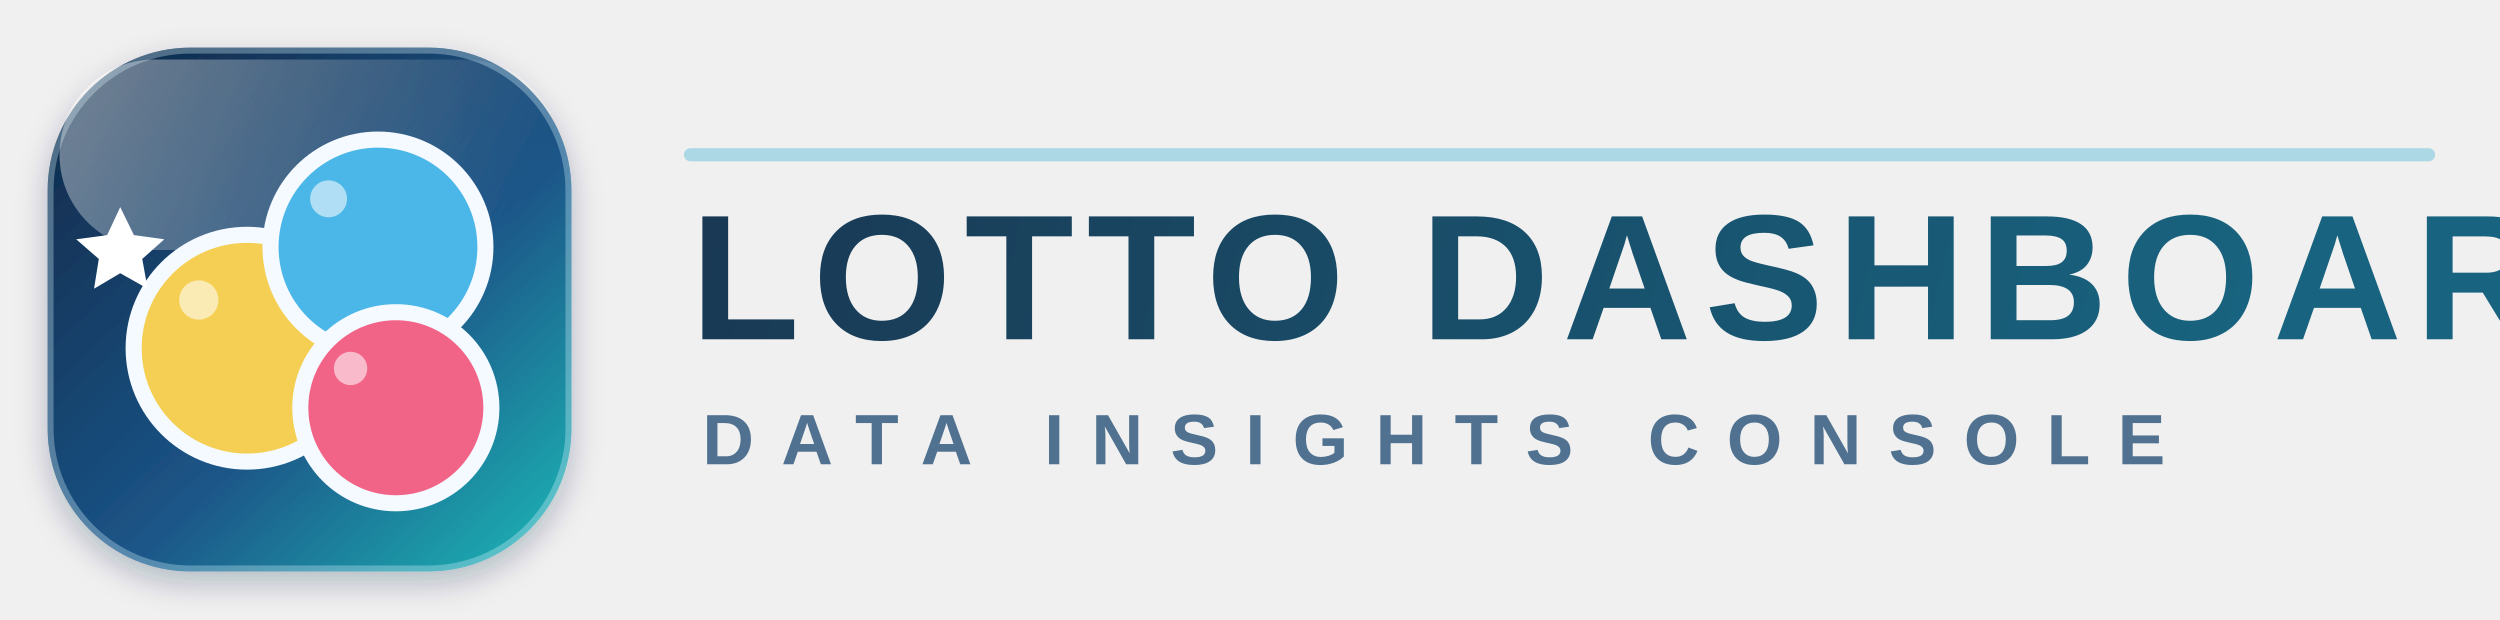
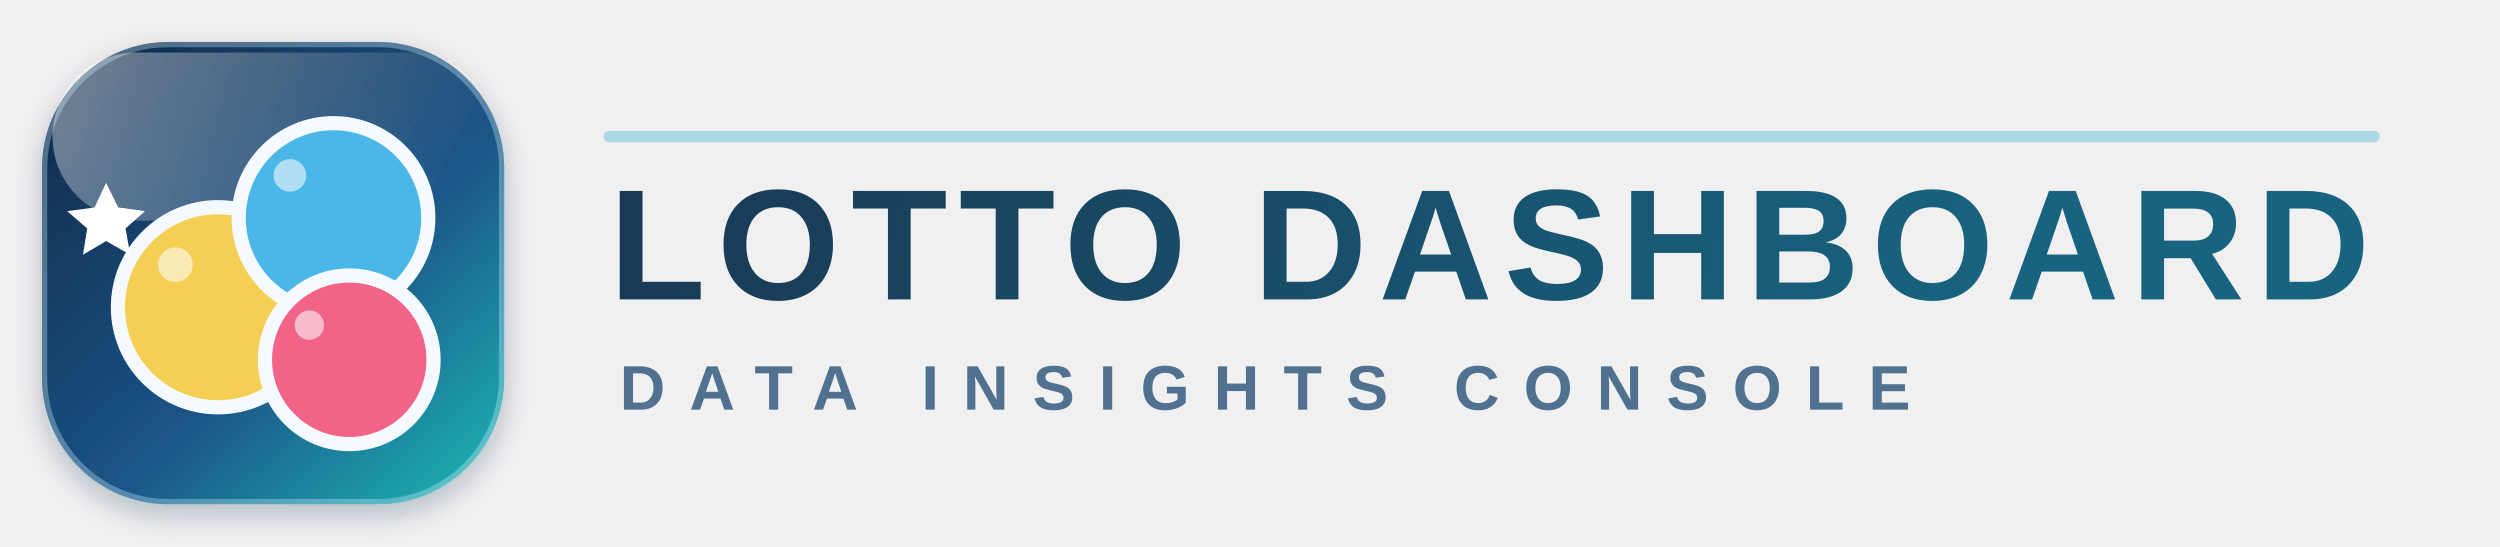
- <svg xmlns="http://www.w3.org/2000/svg" viewBox="0 0 420 104" role="img" aria-labelledby="title desc">
+ <svg xmlns="http://www.w3.org/2000/svg" viewBox="0 0 476 104" role="img" aria-labelledby="title desc">
  <defs>
    <linearGradient id="symbolBg" x1="12" y1="10" x2="92" y2="96" gradientUnits="userSpaceOnUse">
      <stop offset="0" stop-color="#0f2948" />
      <stop offset="0.58" stop-color="#1b5588" />
      <stop offset="1" stop-color="#1db5b5" />
    </linearGradient>
    <linearGradient id="gloss" x1="20" y1="8" x2="84" y2="42" gradientUnits="userSpaceOnUse">
      <stop offset="0" stop-color="#ffffff" stop-opacity="0.38" />
      <stop offset="1" stop-color="#ffffff" stop-opacity="0" />
    </linearGradient>
    <linearGradient id="wordmarkFill" x1="122" y1="22" x2="370" y2="84" gradientUnits="userSpaceOnUse">
      <stop offset="0" stop-color="#193954" />
      <stop offset="1" stop-color="#18637f" />
    </linearGradient>
    <filter id="softShadow" x="-20%" y="-20%" width="140%" height="160%">
      <feDropShadow dx="0" dy="2" stdDeviation="2.5" flood-color="#0c2a4a" flood-opacity="0.26" />
    </filter>
  </defs>
  <g filter="url(#softShadow)">
    <rect x="8" y="8" width="88" height="88" rx="24" fill="url(#symbolBg)" />
    <rect x="10" y="10" width="84" height="32" rx="16" fill="url(#gloss)" />
    <rect x="8.5" y="8.5" width="87" height="87" rx="23.5" fill="none" stroke="#d9f3ff" stroke-opacity="0.32" />
    <circle cx="41.5" cy="58.5" r="20.4" fill="#f4faff" />
    <circle cx="41.5" cy="58.5" r="17.7" fill="#f4cf52" />
    <circle cx="63.5" cy="41.5" r="19.4" fill="#f4faff" />
    <circle cx="63.5" cy="41.5" r="16.7" fill="#4bb6e8" />
    <circle cx="66.5" cy="68.5" r="17.4" fill="#f4faff" />
    <circle cx="66.5" cy="68.5" r="14.7" fill="#f26488" />
    <circle cx="33.4" cy="50.4" r="3.3" fill="#ffffff" fill-opacity="0.56" />
    <circle cx="55.2" cy="33.4" r="3.1" fill="#ffffff" fill-opacity="0.56" />
    <circle cx="58.9" cy="61.9" r="2.8" fill="#ffffff" fill-opacity="0.56" />
    <path d="M20.2 34.8l2.3 4.7 5.1.7-3.7 3.3.9 5-4.6-2.6-4.4 2.6.8-5-3.8-3.3 5.2-.7 2.2-4.7z" fill="#ffffff" />
  </g>
  <g>
-     <path d="M116 26h292" stroke="#7ec8dc" stroke-opacity="0.6" stroke-width="2.2" stroke-linecap="round" />
+     <path d="M116 26h336" stroke="#7ec8dc" stroke-opacity="0.6" stroke-width="2.2" stroke-linecap="round" />
    <text x="116" y="57" fill="url(#wordmarkFill)" font-size="30" font-weight="800" letter-spacing="2.2" font-family="'Avenir Next','Segoe UI',Arial,sans-serif">
            LOTTO DASHBOARD
        </text>
    <text x="118" y="78" fill="#507290" font-size="12" font-weight="700" letter-spacing="4.6" font-family="'Avenir Next','Segoe UI',Arial,sans-serif">
            DATA INSIGHTS CONSOLE
        </text>
  </g>
</svg>
